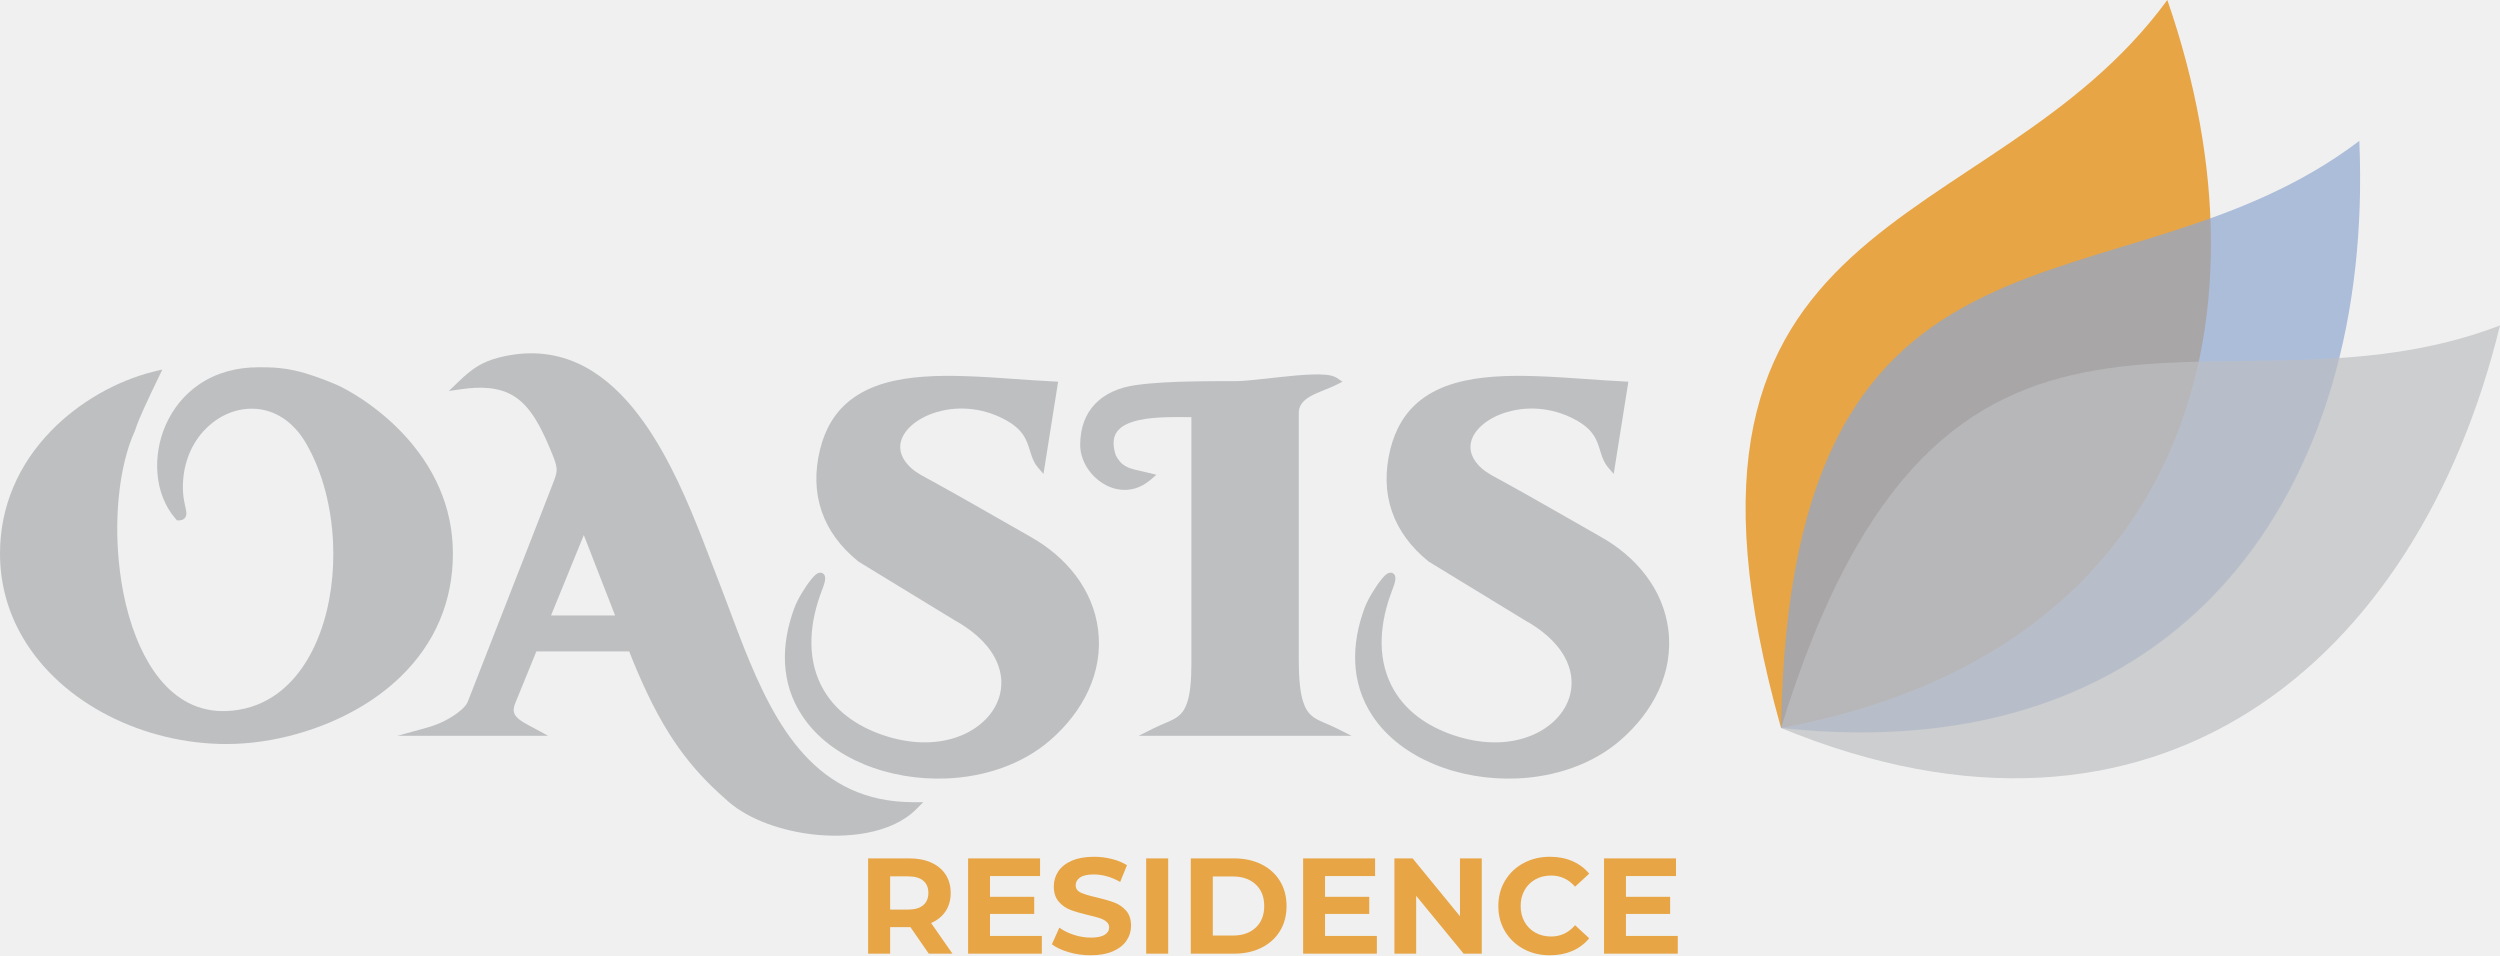
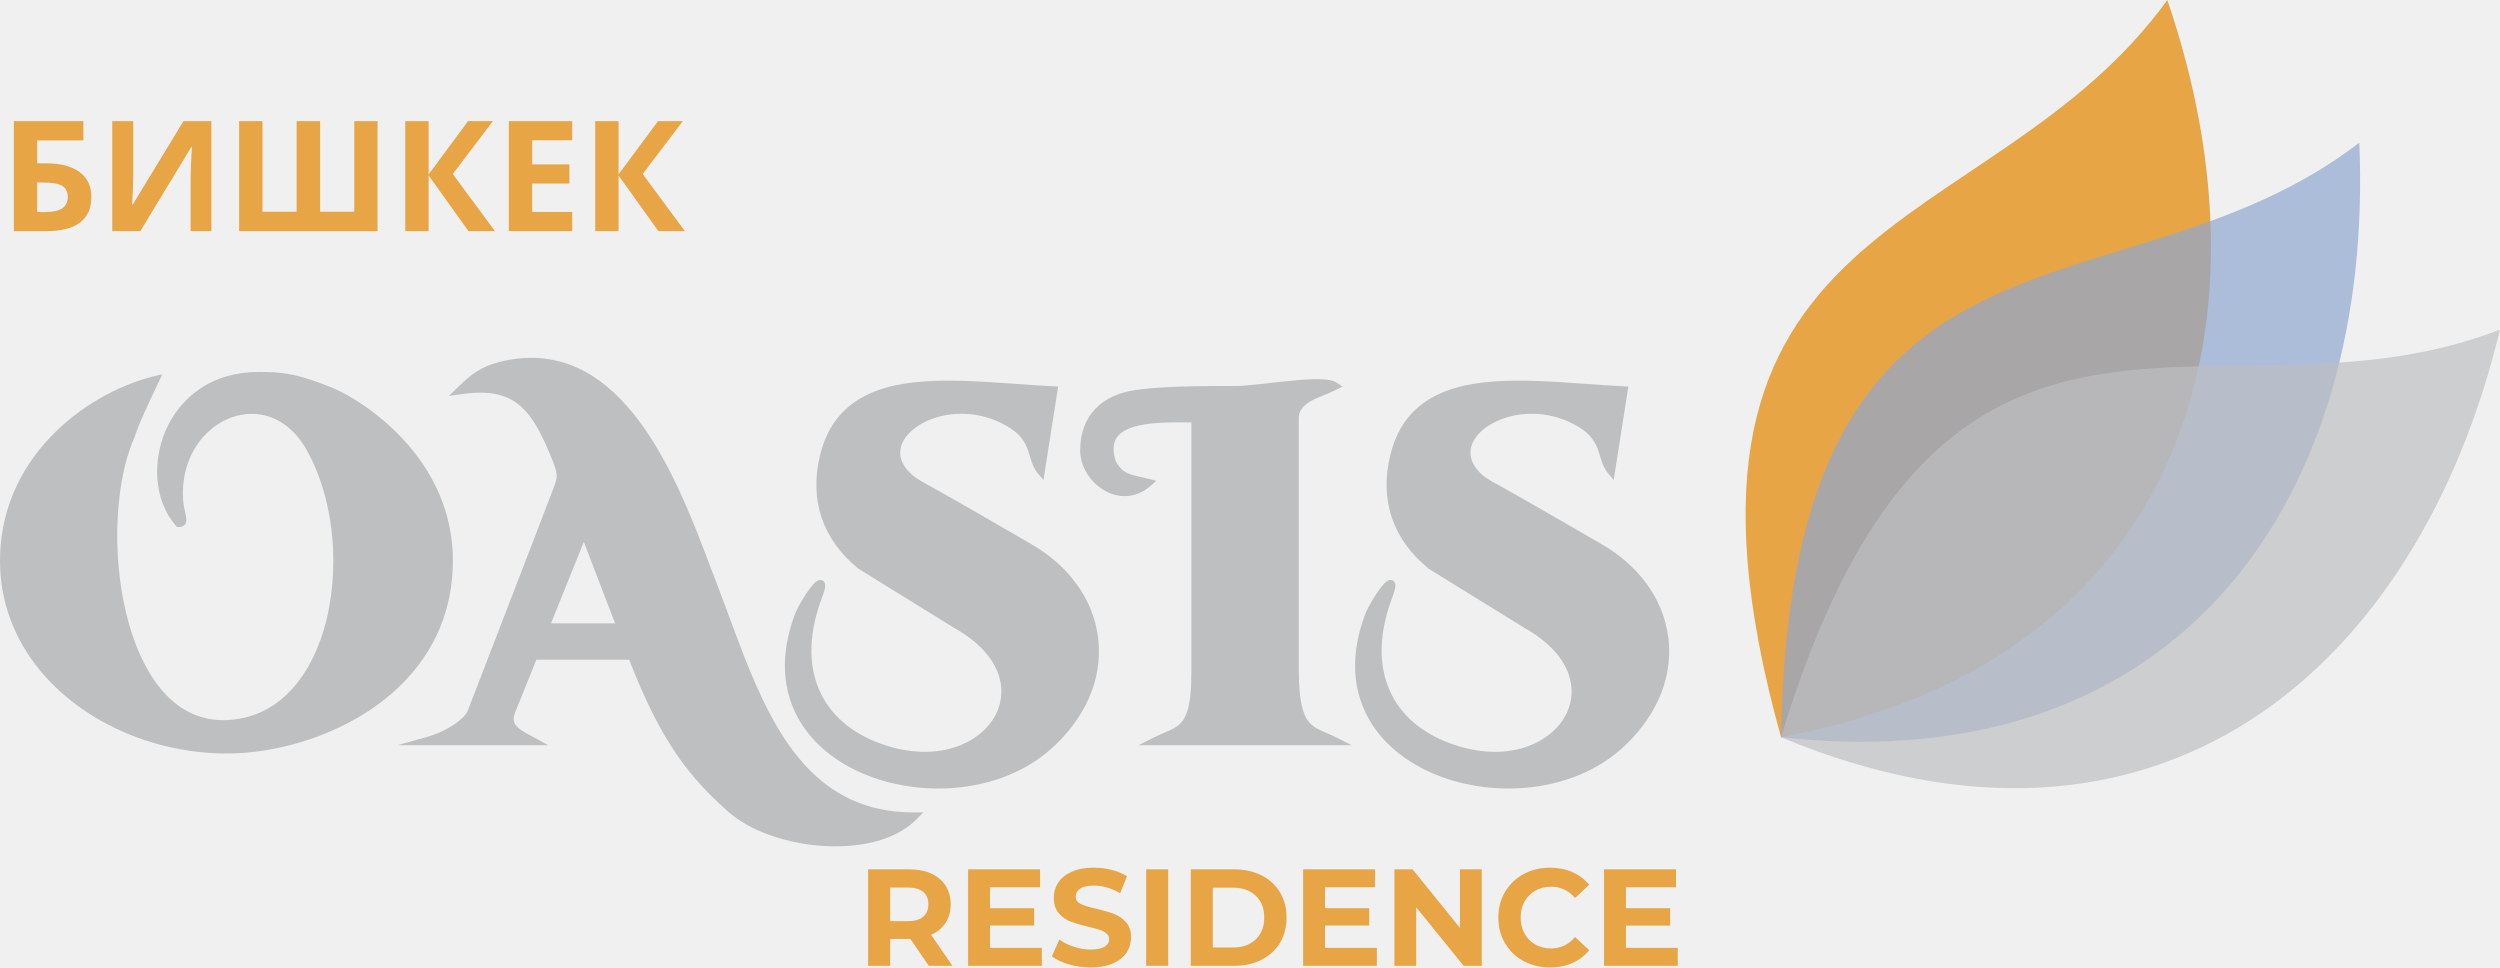
- <svg xmlns="http://www.w3.org/2000/svg" width="123" height="47" viewBox="0 0 123 47" fill="none">
+ <svg xmlns="http://www.w3.org/2000/svg" width="292" height="113" viewBox="0 0 292 113" fill="none">
  <g clip-path="url(#clip0)">
-     <path fill-rule="evenodd" clip-rule="evenodd" d="M106.633 3.05176e-05C112.229 16.172 107.217 32.209 87.628 35.818C80.304 9.799 97.856 11.997 106.633 3.05176e-05Z" fill="#E7A545" />
-     <path fill-rule="evenodd" clip-rule="evenodd" d="M116.078 6.932C116.817 24.029 107.43 37.963 87.628 35.817C88.047 8.79 104.238 15.917 116.078 6.932Z" fill="#8EA7D0" fill-opacity="0.702" />
-     <path fill-rule="evenodd" clip-rule="evenodd" d="M123 16.012C118.945 32.638 106.047 43.401 87.628 35.817C95.563 9.979 109.125 21.338 123 16.012Z" fill="#BDBFC1" fill-opacity="0.702" />
-     <path fill-rule="evenodd" clip-rule="evenodd" d="M79.113 22.991C78.772 22.594 78.745 22.047 78.515 21.601C78.306 21.195 78.016 20.948 77.627 20.718C76.584 20.105 75.304 19.93 74.141 20.275C73.69 20.408 73.236 20.629 72.886 20.947C72.619 21.189 72.394 21.508 72.352 21.874C72.3 22.338 72.559 22.732 72.889 23.032C73.166 23.285 73.594 23.493 73.924 23.674C75.552 24.567 77.153 25.505 78.77 26.418C80.49 27.39 81.827 28.969 82.081 30.976C82.352 33.11 81.316 35.033 79.739 36.406C78.334 37.63 76.468 38.224 74.626 38.3C73.248 38.356 71.822 38.127 70.546 37.595C69.347 37.095 68.247 36.31 67.523 35.216C66.446 33.587 66.477 31.708 67.134 29.922C67.227 29.67 67.363 29.417 67.5 29.188C67.64 28.953 67.798 28.713 67.972 28.501C68.09 28.356 68.308 28.089 68.523 28.201C68.668 28.276 68.668 28.44 68.641 28.578C68.611 28.735 68.549 28.904 68.491 29.053C67.917 30.542 67.715 32.245 68.454 33.717C69.075 34.954 70.215 35.73 71.498 36.167C72.733 36.588 74.126 36.691 75.353 36.184C76.24 35.818 77.019 35.117 77.254 34.158C77.41 33.521 77.292 32.884 76.977 32.314C76.544 31.532 75.786 30.939 75.016 30.513L75.012 30.511L70.294 27.631L70.283 27.623C68.53 26.207 67.859 24.307 68.405 22.1C68.644 21.135 69.109 20.298 69.899 19.68C70.902 18.896 72.228 18.627 73.47 18.534C74.187 18.481 74.91 18.484 75.629 18.509C76.383 18.535 77.137 18.586 77.889 18.639C78.557 18.686 79.225 18.734 79.893 18.767L80.116 18.778L79.394 23.318L79.113 22.991L79.113 22.991Z" fill="#BDBFC1" />
-     <path fill-rule="evenodd" clip-rule="evenodd" d="M58.616 20.523C58.159 20.521 57.703 20.514 57.246 20.533C56.585 20.56 55.384 20.649 54.958 21.239C54.711 21.581 54.774 22.026 54.898 22.403C55.018 22.64 55.171 22.826 55.409 22.952C55.559 23.032 55.727 23.081 55.892 23.121C56.1 23.172 56.311 23.213 56.52 23.266L56.894 23.359L56.601 23.611C56.127 24.018 55.535 24.197 54.92 24.058C53.959 23.841 53.145 22.887 53.145 21.892C53.145 20.168 54.224 19.184 55.856 18.95C56.312 18.884 56.773 18.846 57.232 18.819C57.74 18.789 58.249 18.774 58.757 18.764C59.428 18.752 60.099 18.752 60.77 18.752C61.088 18.752 61.422 18.718 61.739 18.686C62.161 18.644 62.582 18.594 63.003 18.549C63.544 18.492 64.096 18.435 64.64 18.423C64.949 18.416 65.5 18.412 65.765 18.589L66.051 18.78L65.744 18.934C65.519 19.047 65.282 19.137 65.049 19.232C64.712 19.369 64.248 19.559 64.035 19.869C63.94 20.007 63.9 20.157 63.9 20.323C63.9 21.695 63.9 23.067 63.9 24.439C63.9 27.118 63.9 29.797 63.9 32.475C63.9 32.881 63.911 33.291 63.955 33.694C63.983 33.965 64.027 34.244 64.108 34.504C64.207 34.827 64.353 35.093 64.633 35.291C64.781 35.395 64.951 35.472 65.116 35.544C65.327 35.636 65.538 35.721 65.744 35.825L66.499 36.203H56.017L56.772 35.825C56.987 35.717 57.206 35.628 57.426 35.534C57.597 35.461 57.772 35.381 57.924 35.272C58.186 35.084 58.325 34.835 58.42 34.531C58.495 34.291 58.537 34.034 58.564 33.784C58.605 33.416 58.616 33.041 58.616 32.671V20.523L58.616 20.523Z" fill="#BDBFC1" />
-     <path fill-rule="evenodd" clip-rule="evenodd" d="M28.724 26.326L27.11 30.282H30.264C29.742 28.967 29.243 27.642 28.724 26.326H28.724ZM30.957 32.05H26.389C26.041 32.903 25.693 33.757 25.345 34.61C25.274 34.783 25.237 34.972 25.325 35.146C25.476 35.442 25.998 35.673 26.282 35.828L26.971 36.203H19.548L20.975 35.81C21.454 35.679 21.937 35.467 22.349 35.19C22.558 35.051 22.917 34.773 23.011 34.532C23.715 32.73 24.419 30.929 25.122 29.128C25.81 27.367 26.502 25.606 27.183 23.842C27.411 23.252 27.472 23.128 27.244 22.521C26.994 21.893 26.718 21.239 26.366 20.661C26.098 20.221 25.772 19.81 25.337 19.524C24.559 19.012 23.586 19.021 22.697 19.148L22.085 19.236L22.53 18.807C23.194 18.166 23.678 17.808 24.574 17.584C25.892 17.254 27.194 17.314 28.438 17.881C30.524 18.832 31.977 20.995 32.995 22.969C33.486 23.921 33.914 24.907 34.314 25.901C34.663 26.767 34.986 27.642 35.326 28.511C35.758 29.617 36.157 30.736 36.595 31.84C38.149 35.755 40.165 39.468 44.943 39.468H45.425L45.084 39.809C43.833 41.061 41.615 41.246 39.95 41.048C38.546 40.88 36.904 40.374 35.823 39.428C35.554 39.191 35.289 38.95 35.032 38.7C34.216 37.907 33.533 37.064 32.927 36.1C32.133 34.835 31.504 33.44 30.956 32.05L30.957 32.05Z" fill="#BDBFC1" />
-     <path fill-rule="evenodd" clip-rule="evenodd" d="M5.00619e-05 27.236C5.00619e-05 24.913 0.911 22.84 2.524 21.187C3.868 19.808 5.704 18.739 7.577 18.279L7.988 18.179L7.805 18.56C7.558 19.075 7.309 19.59 7.074 20.11C6.917 20.458 6.759 20.819 6.643 21.184L6.639 21.195L6.634 21.206C6.227 22.096 6.003 23.127 5.883 24.096C5.742 25.245 5.734 26.43 5.842 27.582C5.977 29.019 6.303 30.527 6.908 31.842C7.413 32.941 8.17 34.016 9.27 34.581C9.853 34.88 10.48 35.008 11.134 34.983C11.97 34.953 12.752 34.716 13.452 34.257C14.563 33.528 15.301 32.35 15.753 31.122C16.267 29.725 16.454 28.162 16.386 26.679C16.309 25.024 15.902 23.278 15.071 21.834C14.753 21.281 14.323 20.792 13.765 20.474C13.297 20.207 12.776 20.083 12.238 20.111C11.375 20.155 10.577 20.585 10.003 21.222C9.32 21.979 8.997 22.964 8.997 23.976C8.997 24.29 9.038 24.575 9.106 24.88C9.146 25.062 9.229 25.319 9.1 25.48C9.024 25.574 8.912 25.602 8.797 25.602H8.706L8.646 25.533C7.556 24.283 7.505 22.385 8.15 20.915C8.507 20.101 9.074 19.402 9.811 18.903C10.671 18.322 11.673 18.07 12.704 18.07C12.841 18.07 12.978 18.07 13.115 18.072C13.585 18.08 14.023 18.124 14.484 18.226C15.169 18.378 15.848 18.631 16.494 18.9C16.678 18.977 16.861 19.072 17.037 19.168C17.306 19.316 17.57 19.477 17.825 19.648C18.523 20.114 19.18 20.659 19.761 21.265C21.339 22.911 22.283 24.929 22.283 27.236C22.283 29.587 21.404 31.647 19.721 33.282C19.162 33.826 18.536 34.3 17.87 34.706C15.915 35.899 13.434 36.606 11.142 36.606C9.136 36.606 7.104 36.121 5.32 35.204C3.606 34.324 2.086 33.023 1.11 31.346C0.377 30.086 -3.05176e-05 28.694 -3.05176e-05 27.236H5.00619e-05Z" fill="#BDBFC1" />
-     <path fill-rule="evenodd" clip-rule="evenodd" d="M51.058 22.991C50.717 22.594 50.69 22.047 50.46 21.601C50.251 21.195 49.961 20.948 49.572 20.718C48.528 20.105 47.248 19.93 46.085 20.275C45.635 20.408 45.181 20.629 44.831 20.947C44.564 21.189 44.338 21.508 44.297 21.874C44.245 22.338 44.504 22.732 44.833 23.032C45.111 23.285 45.539 23.493 45.869 23.674C47.496 24.567 49.098 25.505 50.715 26.418C52.435 27.39 53.772 28.969 54.026 30.976C54.296 33.11 53.26 35.033 51.684 36.406C50.279 37.63 48.413 38.224 46.571 38.3C45.192 38.356 43.766 38.127 42.49 37.595C41.292 37.095 40.191 36.31 39.468 35.216C38.39 33.587 38.421 31.708 39.079 29.922C39.171 29.67 39.307 29.417 39.444 29.188C39.585 28.953 39.743 28.713 39.916 28.501C40.035 28.356 40.252 28.089 40.467 28.201C40.612 28.276 40.612 28.44 40.586 28.578C40.555 28.735 40.493 28.904 40.436 29.053C39.862 30.542 39.659 32.245 40.398 33.717C41.02 34.954 42.16 35.73 43.443 36.167C44.677 36.588 46.071 36.691 47.297 36.184C48.184 35.818 48.963 35.117 49.198 34.158C49.355 33.521 49.237 32.884 48.921 32.314C48.489 31.532 47.73 30.939 46.961 30.513L46.957 30.511L42.238 27.631L42.228 27.623C40.475 26.207 39.803 24.307 40.35 22.1C40.589 21.135 41.053 20.298 41.844 19.68C42.847 18.896 44.172 18.627 45.414 18.534C46.131 18.481 46.855 18.484 47.574 18.509C48.328 18.535 49.081 18.586 49.834 18.639C50.502 18.686 51.169 18.734 51.838 18.767L52.06 18.778L51.339 23.318L51.058 22.991L51.058 22.991Z" fill="#BDBFC1" />
-     <path d="M45.696 46.92L44.793 45.614H44.739H43.795V46.92H42.711V42.233H44.739C45.154 42.233 45.514 42.302 45.82 42.441C46.126 42.579 46.361 42.776 46.526 43.03C46.691 43.284 46.774 43.586 46.774 43.934C46.774 44.282 46.69 44.582 46.523 44.834C46.355 45.086 46.118 45.279 45.81 45.413L46.861 46.92H45.696ZM45.676 43.934C45.676 43.67 45.591 43.468 45.422 43.328C45.252 43.187 45.005 43.117 44.679 43.117H43.795V44.751H44.679C45.005 44.751 45.252 44.679 45.422 44.536C45.591 44.394 45.676 44.193 45.676 43.934ZM51.258 46.049V46.92H47.63V42.233H51.171V43.104H48.708V44.121H50.883V44.965H48.708V46.049H51.258H51.258ZM53.66 47C53.29 47 52.932 46.95 52.586 46.849C52.24 46.749 51.963 46.618 51.753 46.458L52.121 45.641C52.322 45.788 52.561 45.906 52.837 45.996C53.114 46.085 53.391 46.13 53.667 46.13C53.975 46.13 54.203 46.084 54.35 45.992C54.497 45.901 54.571 45.779 54.571 45.627C54.571 45.516 54.527 45.423 54.44 45.35C54.353 45.276 54.242 45.217 54.105 45.172C53.969 45.128 53.785 45.078 53.553 45.025C53.196 44.94 52.904 44.855 52.676 44.77C52.449 44.686 52.254 44.55 52.091 44.362C51.928 44.175 51.847 43.925 51.847 43.612C51.847 43.34 51.92 43.093 52.067 42.872C52.215 42.651 52.437 42.476 52.733 42.347C53.03 42.218 53.393 42.153 53.821 42.153C54.12 42.153 54.412 42.188 54.698 42.26C54.983 42.331 55.233 42.434 55.447 42.568L55.113 43.391C54.68 43.146 54.247 43.023 53.814 43.023C53.511 43.023 53.287 43.072 53.142 43.17C52.997 43.269 52.924 43.398 52.924 43.559C52.924 43.719 53.008 43.839 53.175 43.917C53.342 43.995 53.598 44.072 53.941 44.148C54.298 44.233 54.59 44.317 54.818 44.402C55.046 44.487 55.241 44.621 55.404 44.804C55.566 44.987 55.648 45.235 55.648 45.547C55.648 45.815 55.573 46.059 55.424 46.28C55.274 46.501 55.05 46.676 54.751 46.806C54.452 46.935 54.089 47 53.66 47L53.66 47ZM56.391 42.233H57.475V46.92H56.391V42.233ZM58.586 42.233H60.714C61.223 42.233 61.672 42.33 62.063 42.524C62.453 42.718 62.757 42.992 62.973 43.344C63.19 43.697 63.298 44.108 63.298 44.576C63.298 45.045 63.19 45.456 62.973 45.808C62.757 46.161 62.453 46.434 62.063 46.629C61.672 46.823 61.223 46.92 60.714 46.92H58.586V42.233V42.233ZM60.661 46.029C61.129 46.029 61.503 45.899 61.782 45.638C62.061 45.376 62.2 45.023 62.2 44.576C62.2 44.13 62.061 43.776 61.782 43.515C61.503 43.254 61.129 43.123 60.661 43.123H59.67V46.029H60.661V46.029ZM67.742 46.049V46.92H64.114V42.233H67.655V43.104H65.192V44.121H67.367V44.965H65.192V46.049H67.742H67.742ZM72.902 42.233V46.92H72.011L69.676 44.074V46.92H68.605V42.233H69.502L71.831 45.079V42.233H72.902ZM76.255 47C75.777 47 75.346 46.896 74.96 46.689C74.574 46.481 74.27 46.193 74.049 45.825C73.829 45.457 73.718 45.041 73.718 44.576C73.718 44.112 73.829 43.696 74.049 43.328C74.27 42.959 74.574 42.672 74.96 42.464C75.346 42.257 75.779 42.153 76.261 42.153C76.667 42.153 77.034 42.224 77.362 42.367C77.69 42.51 77.966 42.715 78.189 42.983L77.493 43.626C77.176 43.26 76.783 43.077 76.315 43.077C76.025 43.077 75.766 43.14 75.538 43.267C75.311 43.395 75.133 43.572 75.006 43.8C74.879 44.027 74.816 44.286 74.816 44.576C74.816 44.866 74.879 45.125 75.006 45.353C75.133 45.581 75.311 45.758 75.538 45.885C75.766 46.012 76.025 46.076 76.315 46.076C76.783 46.076 77.176 45.891 77.493 45.52L78.189 46.163C77.966 46.435 77.689 46.643 77.359 46.786C77.029 46.928 76.661 47 76.255 47V47ZM82.546 46.049V46.92H78.918V42.233H82.459V43.104H79.996V44.121H82.171V44.965H79.996V46.049H82.546H82.546Z" fill="#E7A545" />
+     <path fill-rule="evenodd" clip-rule="evenodd" d="M253.145 1.90735e-05C266.43 38.882 254.531 77.439 208.027 86.114C190.64 23.559 232.308 28.843 253.145 1.90735e-05Z" fill="#E7A545" />
+     <path fill-rule="evenodd" clip-rule="evenodd" d="M275.567 16.666C277.323 57.773 255.038 91.272 208.028 86.114C209.022 21.133 247.458 38.268 275.567 16.666Z" fill="#8EA7D0" fill-opacity="0.702" />
+     <path fill-rule="evenodd" clip-rule="evenodd" d="M292 38.496C282.375 78.469 251.755 104.346 208.028 86.114C226.865 23.991 259.062 51.303 292 38.496Z" fill="#BDBFC1" fill-opacity="0.702" />
+     <path fill-rule="evenodd" clip-rule="evenodd" d="M187.813 55.275C187.004 54.322 186.939 53.007 186.394 51.933C185.898 50.957 185.21 50.363 184.285 49.812C181.808 48.339 178.77 47.917 176.009 48.746C174.939 49.067 173.861 49.598 173.03 50.362C172.397 50.943 171.861 51.71 171.763 52.591C171.639 53.706 172.255 54.654 173.036 55.375C173.695 55.982 174.711 56.482 175.495 56.918C179.358 59.066 183.161 61.321 186.999 63.516C191.082 65.852 194.256 69.65 194.86 74.473C195.502 79.604 193.043 84.229 189.3 87.53C185.964 90.472 181.535 91.899 177.162 92.082C173.889 92.218 170.503 91.666 167.475 90.387C164.63 89.186 162.017 87.298 160.299 84.669C157.741 80.752 157.814 76.233 159.376 71.939C159.596 71.335 159.919 70.727 160.244 70.174C160.576 69.609 160.952 69.033 161.364 68.523C161.645 68.175 162.161 67.534 162.672 67.802C163.016 67.983 163.017 68.377 162.953 68.709C162.881 69.087 162.733 69.491 162.597 69.85C161.234 73.43 160.754 77.524 162.509 81.063C163.983 84.037 166.689 85.903 169.736 86.955C172.666 87.966 175.975 88.213 178.886 86.997C180.993 86.116 182.841 84.431 183.399 82.126C183.771 80.592 183.49 79.062 182.742 77.692C181.715 75.812 179.914 74.385 178.087 73.36L178.078 73.356L166.876 66.432L166.852 66.412C162.69 63.009 161.096 58.44 162.393 53.135C162.96 50.815 164.063 48.801 165.94 47.316C168.321 45.432 171.468 44.783 174.416 44.561C176.118 44.432 177.836 44.439 179.542 44.499C181.333 44.562 183.121 44.686 184.908 44.813C186.493 44.926 188.078 45.042 189.665 45.121L190.193 45.147L188.481 56.062L187.813 55.275L187.813 55.275Z" fill="#BDBFC1" />
+     <path fill-rule="evenodd" clip-rule="evenodd" d="M139.153 49.342C138.068 49.337 136.986 49.32 135.901 49.365C134.331 49.431 131.481 49.646 130.47 51.064C129.884 51.887 130.033 52.955 130.326 53.861C130.611 54.431 130.975 54.878 131.539 55.182C131.897 55.374 132.295 55.492 132.687 55.589C133.182 55.712 133.682 55.81 134.177 55.936L135.065 56.161L134.371 56.767C133.246 57.746 131.84 58.175 130.381 57.841C128.098 57.319 126.165 55.027 126.165 52.632C126.165 48.487 128.726 46.122 132.602 45.559C133.683 45.402 134.779 45.311 135.868 45.246C137.074 45.174 138.282 45.136 139.489 45.114C141.081 45.084 142.673 45.083 144.266 45.083C145.023 45.083 145.814 45.002 146.568 44.925C147.569 44.824 148.568 44.705 149.568 44.597C150.852 44.459 152.163 44.322 153.454 44.293C154.189 44.276 155.497 44.267 156.125 44.693L156.803 45.152L156.074 45.522C155.541 45.793 154.978 46.009 154.426 46.237C153.625 46.567 152.523 47.024 152.017 47.77C151.793 48.101 151.698 48.463 151.698 48.862C151.698 52.161 151.698 55.459 151.698 58.758C151.698 65.198 151.698 71.638 151.698 78.079C151.698 79.053 151.725 80.04 151.827 81.009C151.896 81.659 152 82.33 152.19 82.956C152.427 83.734 152.772 84.371 153.439 84.847C153.79 85.098 154.192 85.284 154.585 85.457C155.086 85.677 155.586 85.883 156.074 86.131L157.866 87.042H132.984L134.776 86.131C135.286 85.872 135.807 85.659 136.329 85.432C136.734 85.256 137.15 85.065 137.51 84.803C138.132 84.35 138.462 83.751 138.688 83.02C138.867 82.443 138.966 81.826 139.031 81.226C139.127 80.341 139.153 79.439 139.153 78.55V49.342L139.153 49.342Z" fill="#BDBFC1" />
+     <path fill-rule="evenodd" clip-rule="evenodd" d="M68.189 63.295L64.359 72.805H71.846C70.607 69.644 69.423 66.459 68.189 63.295H68.189ZM73.491 77.056H62.647C61.82 79.108 60.994 81.159 60.167 83.211C59.999 83.628 59.911 84.081 60.121 84.5C60.479 85.212 61.718 85.767 62.392 86.139L64.029 87.042H46.406L49.795 86.097C50.931 85.781 52.077 85.27 53.057 84.606C53.551 84.27 54.404 83.603 54.628 83.023C56.298 78.692 57.97 74.362 59.64 70.031C61.273 65.796 62.916 61.564 64.532 57.323C65.072 55.904 65.218 55.605 64.678 54.146C64.082 52.637 63.429 51.064 62.593 49.674C61.956 48.616 61.183 47.629 60.151 46.941C58.303 45.71 55.992 45.732 53.883 46.038L52.43 46.248L53.487 45.216C55.063 43.676 56.211 42.815 58.339 42.276C61.468 41.483 64.558 41.628 67.51 42.991C72.463 45.278 75.914 50.476 78.329 55.223C79.495 57.513 80.512 59.882 81.462 62.271C82.289 64.354 83.058 66.458 83.864 68.549C84.89 71.208 85.837 73.898 86.876 76.552C90.565 85.965 95.351 94.891 106.693 94.891H107.839L107.029 95.712C104.058 98.722 98.793 99.165 94.841 98.689C91.508 98.287 87.609 97.07 85.044 94.793C84.404 94.225 83.775 93.645 83.165 93.044C81.229 91.137 79.606 89.112 78.168 86.794C76.282 83.751 74.79 80.397 73.49 77.056L73.491 77.056Z" fill="#BDBFC1" />
+     <path fill-rule="evenodd" clip-rule="evenodd" d="M0 65.481C0 59.896 2.163 54.913 5.991 50.938C9.183 47.623 13.541 45.052 17.988 43.948L18.962 43.705L18.528 44.622C17.943 45.86 17.351 47.097 16.794 48.348C16.421 49.185 16.046 50.054 15.769 50.93L15.761 50.957L15.749 50.983C14.784 53.125 14.25 55.603 13.967 57.931C13.631 60.694 13.614 63.543 13.87 66.314C14.189 69.769 14.963 73.393 16.399 76.556C17.598 79.197 19.397 81.782 22.006 83.14C23.39 83.86 24.88 84.167 26.432 84.108C28.415 84.034 30.273 83.466 31.935 82.362C34.573 80.609 36.325 77.777 37.397 74.826C38.617 71.465 39.062 67.708 38.9 64.142C38.717 60.162 37.752 55.966 35.779 52.493C35.024 51.164 34.004 49.989 32.678 49.224C31.568 48.583 30.329 48.283 29.053 48.35C27.004 48.458 25.109 49.491 23.747 51.021C22.126 52.842 21.358 55.21 21.358 57.642C21.358 58.398 21.456 59.084 21.617 59.817C21.713 60.254 21.91 60.874 21.603 61.26C21.424 61.486 21.157 61.553 20.884 61.553H20.668L20.526 61.388C17.938 58.381 17.817 53.818 19.347 50.284C20.195 48.328 21.542 46.647 23.292 45.448C25.334 44.049 27.712 43.444 30.16 43.444C30.485 43.444 30.809 43.444 31.134 43.45C32.251 43.469 33.29 43.574 34.384 43.819C36.01 44.184 37.622 44.792 39.156 45.441C39.594 45.626 40.029 45.853 40.445 46.084C41.085 46.439 41.71 46.827 42.317 47.237C43.974 48.358 45.532 49.668 46.911 51.124C50.659 55.083 52.899 59.935 52.899 65.481C52.899 71.133 50.813 76.087 46.818 80.018C45.489 81.325 44.003 82.464 42.423 83.441C37.781 86.309 31.893 88.009 26.45 88.009C21.689 88.009 16.866 86.843 12.63 84.639C8.561 82.522 4.952 79.395 2.635 75.363C0.895 72.334 -3.05176e-05 68.987 -3.05176e-05 65.481H0Z" fill="#BDBFC1" />
+     <path fill-rule="evenodd" clip-rule="evenodd" d="M121.21 55.275C120.401 54.322 120.336 53.007 119.791 51.933C119.295 50.957 118.607 50.363 117.682 49.812C115.205 48.339 112.167 47.917 109.405 48.746C108.336 49.067 107.258 49.598 106.427 50.362C105.793 50.943 105.258 51.71 105.16 52.591C105.036 53.706 105.651 54.654 106.433 55.375C107.092 55.982 108.108 56.482 108.891 56.918C112.755 59.066 116.558 61.321 120.395 63.516C124.479 65.852 127.653 69.65 128.257 74.473C128.899 79.604 126.439 84.229 122.697 87.53C119.361 90.472 114.932 91.899 110.559 92.082C107.286 92.218 103.9 91.666 100.872 90.387C98.026 89.186 95.413 87.298 93.696 84.669C91.138 80.752 91.211 76.233 92.773 71.939C92.992 71.335 93.315 70.727 93.641 70.174C93.973 69.609 94.349 69.033 94.76 68.523C95.041 68.175 95.558 67.534 96.068 67.802C96.412 67.983 96.413 68.377 96.35 68.709C96.278 69.087 96.13 69.491 95.994 69.85C94.631 73.43 94.151 77.524 95.905 81.063C97.379 84.037 100.086 85.903 103.133 86.955C106.063 87.966 109.372 88.213 112.282 86.997C114.389 86.116 116.238 84.431 116.796 82.126C117.167 80.592 116.887 79.062 116.139 77.692C115.112 75.812 113.311 74.385 111.484 73.36L111.475 73.356L100.273 66.432L100.249 66.412C96.086 63.009 94.493 58.44 95.79 53.135C96.357 50.815 97.46 48.801 99.336 47.316C101.718 45.432 104.865 44.783 107.813 44.561C109.515 44.432 111.233 44.439 112.939 44.499C114.729 44.562 116.518 44.686 118.305 44.813C119.89 44.926 121.475 45.042 123.062 45.121L123.59 45.147L121.877 56.062L121.21 55.275L121.21 55.275Z" fill="#BDBFC1" />
+     <path d="M108.482 112.806L106.337 109.668H106.21H103.97V112.806H101.396V101.539H106.21C107.195 101.539 108.051 101.705 108.776 102.038C109.502 102.371 110.06 102.843 110.452 103.455C110.844 104.066 111.04 104.79 111.04 105.627C111.04 106.464 110.842 107.186 110.444 107.792C110.047 108.399 109.483 108.863 108.752 109.185L111.247 112.806H108.482ZM108.434 105.627C108.434 104.994 108.233 104.509 107.831 104.171C107.428 103.833 106.84 103.664 106.067 103.664H103.97V107.591H106.067C106.84 107.591 107.428 107.419 107.831 107.076C108.233 106.733 108.434 106.25 108.434 105.627ZM121.685 110.714V112.806H113.074V101.539H121.479V103.631H115.632V106.078H120.795V108.106H115.632V110.714H121.685H121.685ZM127.389 112.999C126.51 112.999 125.66 112.879 124.839 112.637C124.018 112.396 123.359 112.082 122.861 111.696L123.735 109.732C124.212 110.086 124.778 110.37 125.435 110.585C126.092 110.799 126.748 110.907 127.405 110.907C128.136 110.907 128.676 110.797 129.026 110.577C129.375 110.357 129.55 110.064 129.55 109.699C129.55 109.431 129.447 109.208 129.24 109.032C129.033 108.854 128.769 108.712 128.445 108.605C128.122 108.498 127.685 108.38 127.135 108.251C126.287 108.047 125.594 107.843 125.053 107.639C124.513 107.435 124.05 107.108 123.663 106.657C123.277 106.207 123.083 105.606 123.083 104.854C123.083 104.2 123.258 103.607 123.607 103.076C123.957 102.545 124.484 102.123 125.188 101.812C125.893 101.501 126.753 101.345 127.77 101.345C128.48 101.345 129.173 101.431 129.852 101.603C130.529 101.775 131.123 102.021 131.631 102.343L130.837 104.323C129.809 103.733 128.782 103.438 127.754 103.438C127.034 103.438 126.502 103.556 126.157 103.792C125.813 104.028 125.641 104.339 125.641 104.726C125.641 105.112 125.84 105.399 126.237 105.587C126.634 105.775 127.241 105.96 128.056 106.142C128.903 106.346 129.597 106.55 130.138 106.754C130.678 106.958 131.141 107.279 131.528 107.72C131.914 108.159 132.108 108.755 132.108 109.506C132.108 110.15 131.93 110.738 131.575 111.269C131.22 111.8 130.688 112.221 129.979 112.532C129.269 112.843 128.406 112.999 127.389 112.999L127.389 112.999ZM133.871 101.539H136.445V112.806H133.871V101.539ZM139.083 101.539H144.135C145.343 101.539 146.41 101.772 147.337 102.239C148.263 102.706 148.984 103.363 149.497 104.211C150.011 105.058 150.268 106.046 150.268 107.173C150.268 108.299 150.011 109.287 149.497 110.134C148.984 110.982 148.263 111.639 147.337 112.106C146.41 112.573 145.343 112.806 144.135 112.806H139.083V101.539V101.539ZM144.008 110.666C145.12 110.666 146.007 110.352 146.669 109.724C147.331 109.096 147.662 108.246 147.662 107.172C147.662 106.099 147.331 105.249 146.669 104.621C146.007 103.993 145.12 103.679 144.008 103.679H141.657V110.665H144.008V110.666ZM160.818 110.714V112.806H152.206V101.539H160.611V103.631H154.764V106.078H159.928V108.106H154.764V110.714H160.818H160.818ZM173.067 101.539V112.806H170.954L165.409 105.965V112.806H162.867V101.539H164.996L170.525 108.38V101.539H173.067ZM181.027 113C179.894 113 178.869 112.75 177.953 112.251C177.037 111.752 176.316 111.06 175.792 110.175C175.268 109.289 175.006 108.289 175.006 107.173C175.006 106.057 175.268 105.056 175.792 104.17C176.316 103.285 177.037 102.593 177.953 102.094C178.869 101.595 179.899 101.346 181.043 101.346C182.007 101.346 182.878 101.517 183.657 101.861C184.435 102.204 185.089 102.698 185.619 103.341L183.966 104.887C183.215 104.007 182.283 103.567 181.17 103.567C180.482 103.567 179.867 103.72 179.327 104.025C178.787 104.331 178.366 104.758 178.064 105.305C177.762 105.852 177.611 106.475 177.611 107.172C177.611 107.87 177.762 108.492 178.064 109.039C178.366 109.587 178.787 110.013 179.327 110.319C179.867 110.625 180.482 110.778 181.17 110.778C182.282 110.778 183.215 110.332 183.966 109.442L185.619 110.987C185.089 111.641 184.433 112.14 183.649 112.484C182.865 112.827 181.991 112.999 181.027 112.999V113ZM195.962 110.714V112.807H187.351V101.539H195.756V103.632H189.909V106.078H195.072V108.107H189.909V110.714H195.962H195.962Z" fill="#E7A545" />
+     <path d="M4.342 19.081H5.414C7.09 19.081 8.385 19.421 9.299 20.101C10.213 20.78 10.67 21.741 10.67 22.983C10.67 25.661 8.9 27 5.361 27H1.617V14.15H9.738V16.4H4.342V19.081ZM4.342 24.768H5.256C6.176 24.768 6.85 24.621 7.277 24.328C7.705 24.029 7.919 23.581 7.919 22.983C7.919 22.392 7.702 21.967 7.269 21.709C6.835 21.445 6.091 21.314 5.036 21.314H4.342V24.768ZM13.113 14.15H15.565V20.355L15.53 22.017L15.442 23.906H15.495L21.428 14.15H24.689V27H22.263V20.83C22.263 20.004 22.315 18.779 22.421 17.156H22.351L16.392 27H13.113V14.15ZM37.389 24.732H41.379V14.15H44.095V27H27.932V14.15H30.656V24.732H34.647V14.15H37.389V24.732ZM57.815 27H54.721L50.062 20.487V27H47.338V14.15H50.062V20.373L54.668 14.15H57.568L52.884 20.32L57.815 27ZM66.832 27H59.432V14.15H66.832V16.383H62.156V19.204H66.507V21.436H62.156V24.75H66.832V27ZM79.998 27H76.904L72.246 20.487V27H69.522V14.15H72.246V20.373L76.852 14.15H79.752L75.067 20.32L79.998 27Z" fill="#E7A545" />
  </g>
  <defs>
    <clipPath id="clip0">
-       <rect width="123" height="47" fill="white" />
+       <rect width="292" height="113" fill="white" />
    </clipPath>
  </defs>
</svg>
